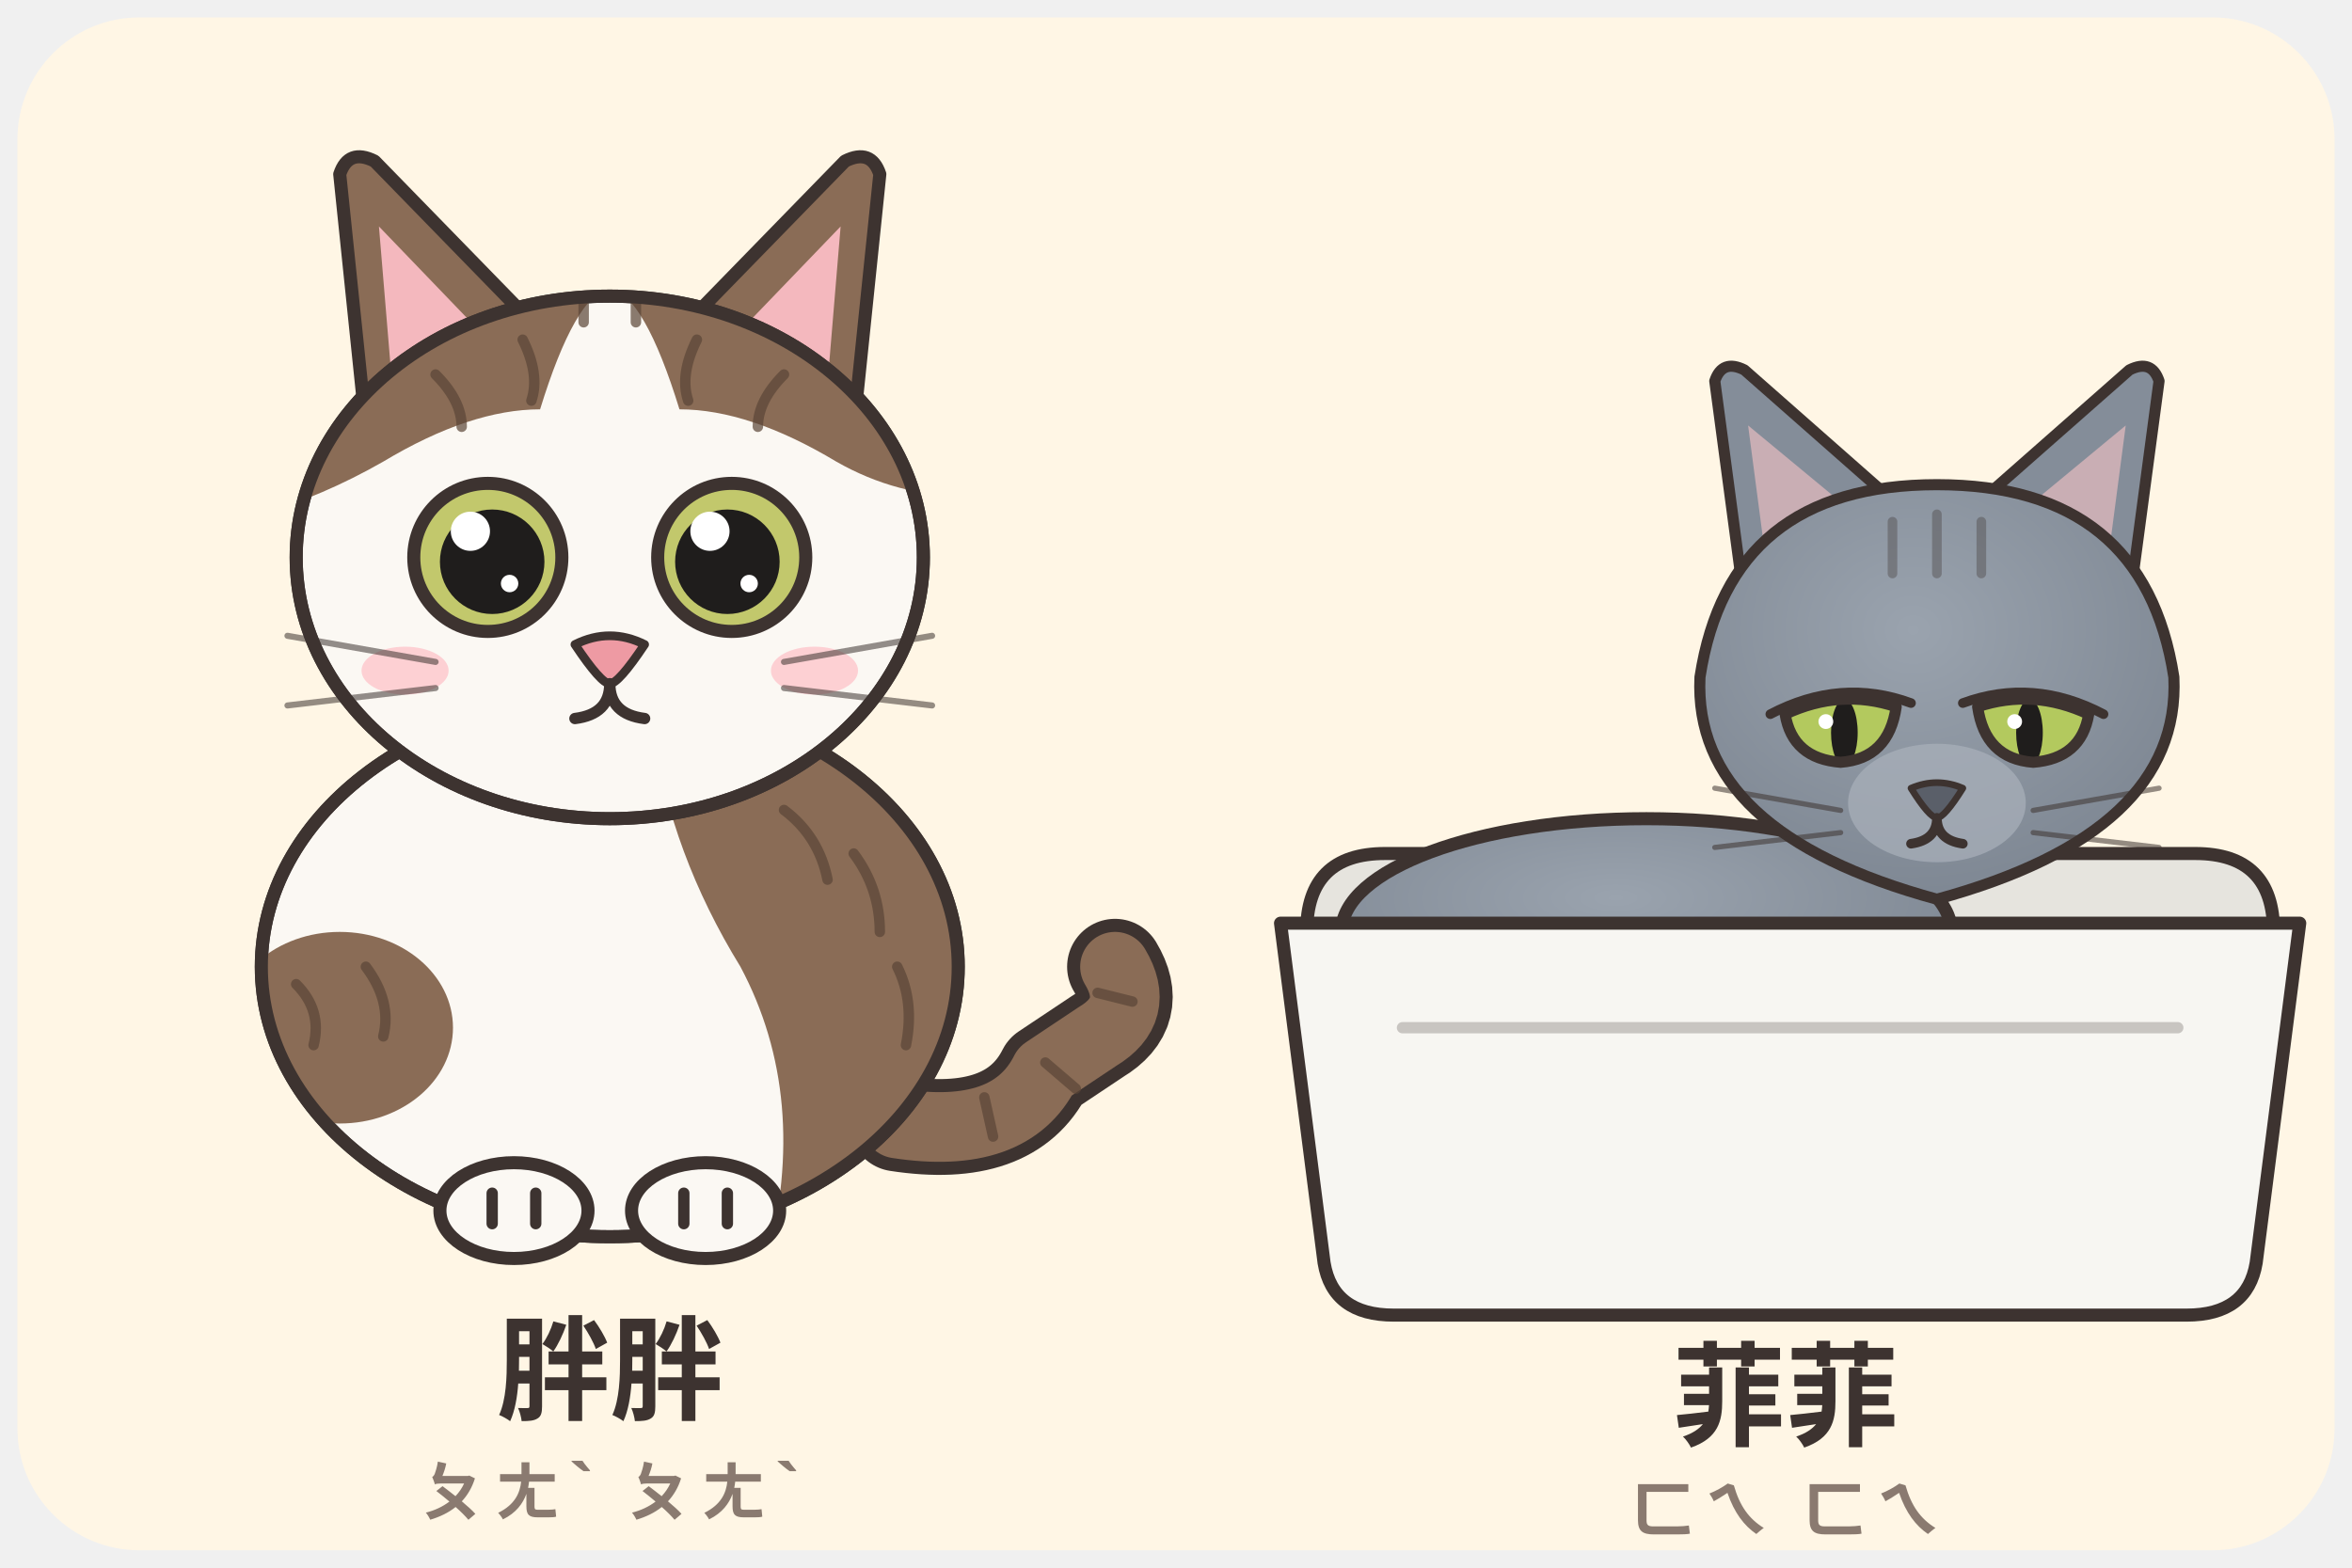
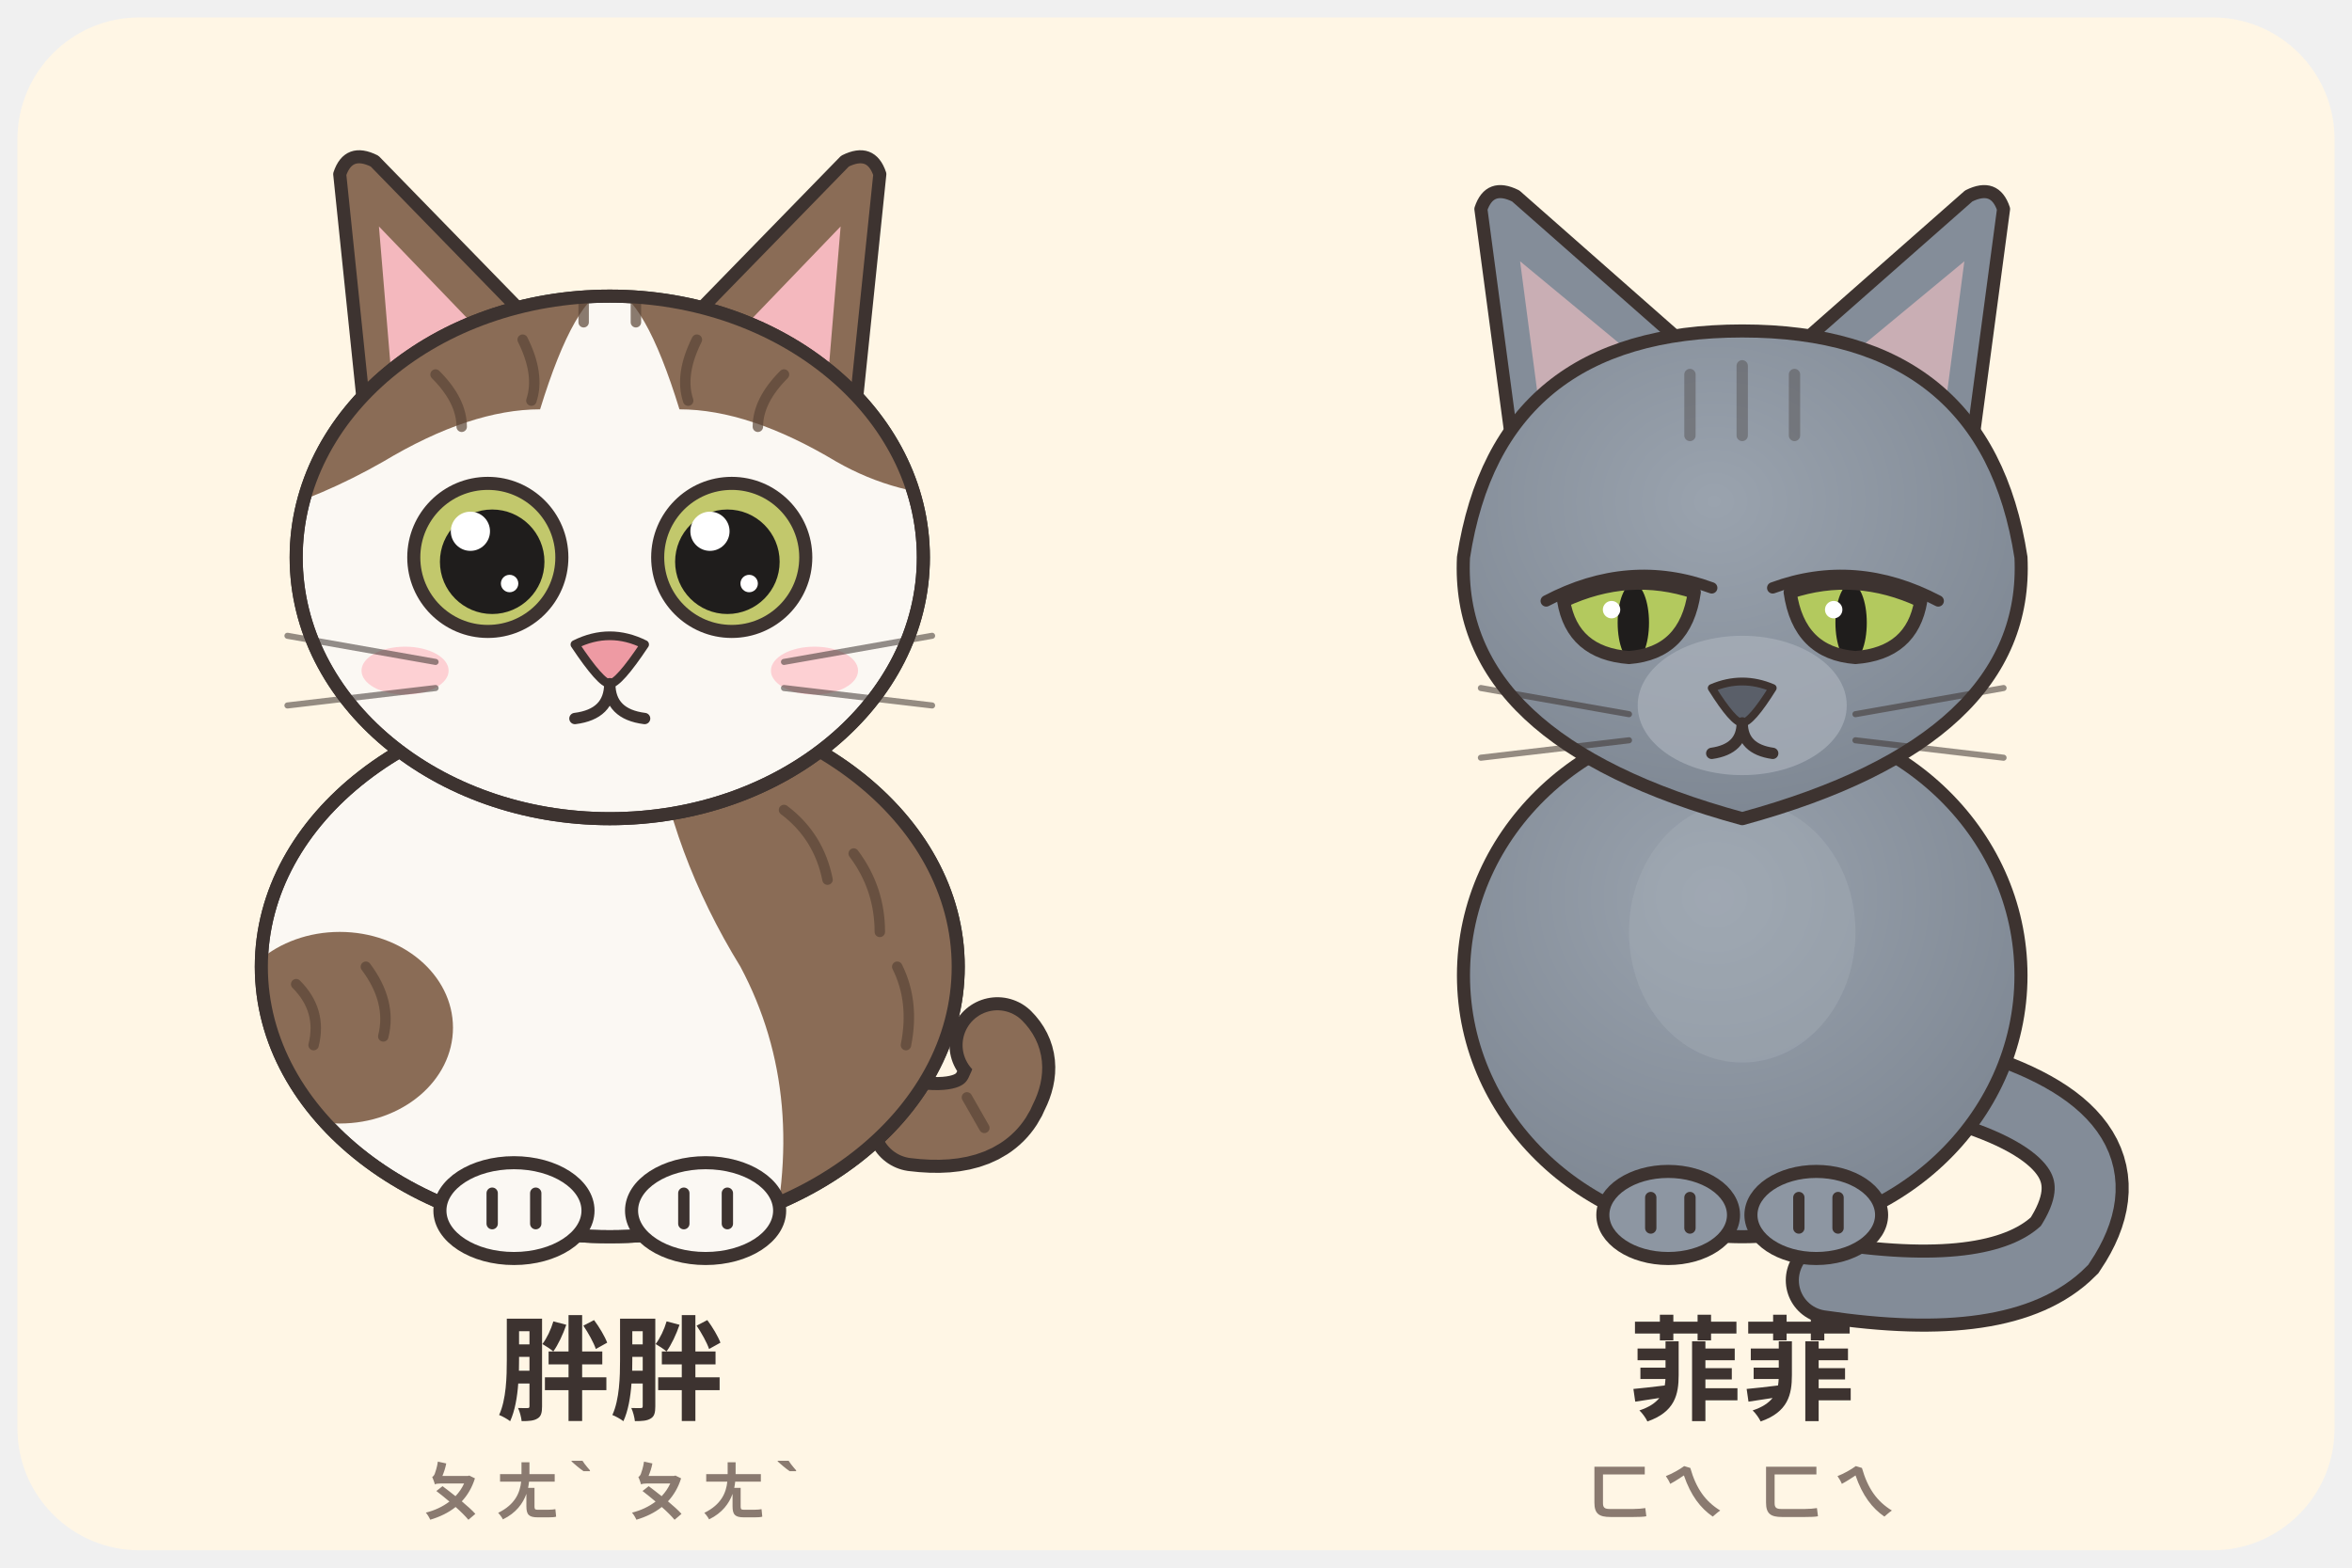
<svg xmlns="http://www.w3.org/2000/svg" viewBox="0 0 540 360" width="1080" height="720">
  <defs>
    <style>
      .ol{stroke:#3d3330;stroke-width:3;stroke-linejoin:round;stroke-linecap:round}
      .ln{fill:none;stroke:#3d3330;stroke-width:2.6;stroke-linecap:round;stroke-linejoin:round}
      .st{fill:none;stroke:#5a4536;stroke-width:2.4;stroke-linecap:round;opacity:.7}
      .wh{fill:none;stroke:#3d3330;stroke-width:1.4;stroke-linecap:round;opacity:.55}
      .name{font:700 26px "LXGW WenKai TC","Microsoft JhengHei",sans-serif;fill:#3d3330;text-anchor:middle}
      .zy{font:600 15px "Microsoft JhengHei",sans-serif;fill:#8a7a70;text-anchor:middle;letter-spacing:2px}
    </style>
    <clipPath id="pBody">
      <ellipse cx="140" cy="222" rx="80" ry="62" />
    </clipPath>
    <clipPath id="pHead">
      <ellipse cx="140" cy="128" rx="72" ry="60" />
    </clipPath>
    <clipPath id="pEyeL">
      <circle cx="112" cy="128" r="17" />
    </clipPath>
    <clipPath id="pEyeR">
      <circle cx="168" cy="128" r="17" />
    </clipPath>
    <clipPath id="fEyeL">
      <path d="M341 160 Q356 153 371 158 Q369 172 356 173 Q343 172 341 160Z" />
    </clipPath>
    <clipPath id="fEyeR">
      <path d="M393 158 Q408 153 423 160 Q421 172 408 173 Q395 172 393 158Z" />
    </clipPath>
    <radialGradient id="fShade" cx=".45" cy=".35" r=".75">
      <stop offset="0" stop-color="#9aa3ae" />
      <stop offset="1" stop-color="#7a838f" />
    </radialGradient>
  </defs>
  <rect x="4" y="4" width="532" height="352" rx="28" fill="#FFF6E5" />
  <g id="pangpang">
-     <path d="M206 258 Q232 262 240 246 L252 238 Q262 232 256 222" fill="none" stroke="#3d3330" stroke-width="22" stroke-linecap="round" stroke-linejoin="round" />
-     <path d="M206 258 Q232 262 240 246 L252 238 Q262 232 256 222" fill="none" stroke="#8a6c56" stroke-width="16" stroke-linecap="round" stroke-linejoin="round" />
-     <path d="M226 252 l2 9 M240 244 l7 6 M252 228 l8 2" class="st" stroke-width="2.2" />
+     <path d="M210 258 Q226 260 230 250 Q233 244 229 240" fill="none" stroke="#3d3330" stroke-width="22" stroke-linecap="round" stroke-linejoin="round" />
+     <path d="M210 258 Q226 260 230 250 Q233 244 229 240" fill="none" stroke="#8a6c56" stroke-width="16" stroke-linecap="round" stroke-linejoin="round" />
+     <path d="M222 252 l4 7" class="st" stroke-width="2.2" />
    <ellipse cx="140" cy="222" rx="80" ry="62" fill="#FBF8F3" class="ol" />
    <g clip-path="url(#pBody)">
      <path d="M150 168 Q196 166 222 196 L226 290 L176 290 Q186 252 170 222 Q154 196 150 168Z" fill="#8a6c56" />
      <path d="M180 186 q8 6 10 16 M196 196 q6 8 6 18 M206 222 q4 8 2 18" class="st" />
      <ellipse cx="78" cy="236" rx="26" ry="22" fill="#8a6c56" />
      <path d="M68 226 q6 6 4 14 M84 222 q6 8 4 16" class="st" />
    </g>
    <ellipse cx="140" cy="222" rx="80" ry="62" fill="none" class="ol" />
    <ellipse cx="118" cy="278" rx="17" ry="11" fill="#FBF8F3" class="ol" />
    <ellipse cx="162" cy="278" rx="17" ry="11" fill="#FBF8F3" class="ol" />
    <path d="M113 274v7M123 274v7M157 274v7M167 274v7" class="ln" stroke-width="1.8" />
    <path d="M84 98 L78 40 Q80 34 86 37 L124 76Z" fill="#8a6c56" class="ol" />
    <path d="M90 88 L87 52 L112 78Z" fill="#F4B8BE" />
    <path d="M196 98 L202 40 Q200 34 194 37 L156 76Z" fill="#8a6c56" class="ol" />
    <path d="M190 88 L193 52 L168 78Z" fill="#F4B8BE" />
    <ellipse cx="140" cy="128" rx="72" ry="60" fill="#FBF8F3" class="ol" />
    <g clip-path="url(#pHead)">
      <path d="M60 60 H222 V114 Q206 114 192 106 Q172 94 156 94 Q148 68 140 66 Q132 68 124 94 Q108 94 88 106 Q74 114 60 118Z" fill="#8a6c56" />
      <path d="M120 78 q4 8 2 14 M160 78 q-4 8 -2 14 M100 86 q6 6 6 12 M180 86 q-6 6 -6 12 M134 74 v-8 M146 74 v-8" class="st" />
    </g>
    <ellipse cx="140" cy="128" rx="72" ry="60" fill="none" class="ol" />
    <circle cx="112" cy="128" r="17" fill="#C2C86C" />
    <circle cx="168" cy="128" r="17" fill="#C2C86C" />
    <g clip-path="url(#pEyeL)">
      <circle cx="113" cy="129" r="12" fill="#1f1d1c" />
    </g>
    <g clip-path="url(#pEyeR)">
      <circle cx="167" cy="129" r="12" fill="#1f1d1c" />
    </g>
    <circle cx="112" cy="128" r="17" fill="none" class="ol" />
    <circle cx="168" cy="128" r="17" fill="none" class="ol" />
    <circle cx="108" cy="122" r="4.5" fill="#fff" />
    <circle cx="163" cy="122" r="4.5" fill="#fff" />
    <circle cx="117" cy="134" r="2" fill="#fff" />
    <circle cx="172" cy="134" r="2" fill="#fff" />
    <ellipse cx="93" cy="154" rx="10" ry="5.5" fill="#FF9FAE" opacity=".45" />
    <ellipse cx="187" cy="154" rx="10" ry="5.5" fill="#FF9FAE" opacity=".45" />
    <path d="M132 148 Q140 144 148 148 Q142 157 140 157 Q138 157 132 148Z" fill="#EE9AA3" stroke="#3d3330" stroke-width="2" stroke-linejoin="round" />
    <path d="M140 157 Q140 164 132 165 M140 157 Q140 164 148 165" class="ln" />
    <path d="M100 152 L66 146 M100 158 L66 162 M180 152 L214 146 M180 158 L214 162" class="wh" />
  </g>
  <g id="feifei">
-     <path d="M300 214 Q300 196 318 196 H504 Q522 196 522 214" fill="#E6E4DE" class="ol" />
-     <ellipse cx="378" cy="214" rx="70" ry="26" fill="url(#fShade)" class="ol" />
-     <path d="M294 212 H528 L518 290 Q516 302 502 302 H320 Q306 302 304 290Z" fill="#F7F6F2" class="ol" />
-     <path d="M294 212 H528" class="ln" stroke-width="7" stroke="#3d3330" />
-     <path d="M294 212 H528" class="ln" stroke-width="3" stroke="#ffffff" />
-     <path d="M322 236 H500" class="ln" stroke-width="1.6" opacity=".25" />
-     <g transform="translate(120 28) scale(.85)">
+     <path d="M452 250 Q490 262 474 286 Q460 300 420 294" fill="none" stroke="#3d3330" stroke-width="20" stroke-linecap="round" />
+     <path d="M452 250 Q490 262 474 286 Q460 300 420 294" fill="none" stroke="#838c98" stroke-width="14" stroke-linecap="round" />
+     <ellipse cx="400" cy="224" rx="64" ry="60" fill="url(#fShade)" class="ol" />
+     <ellipse cx="400" cy="214" rx="26" ry="30" fill="#a9b1bb" opacity=".35" />
+     <ellipse cx="383" cy="279" rx="15" ry="10" fill="#8d96a2" class="ol" />
+     <ellipse cx="417" cy="279" rx="15" ry="10" fill="#8d96a2" class="ol" />
+     <path d="M379 275v7M388 275v7M413 275v7M422 275v7" class="ln" stroke-width="1.8" />
+     <g transform="translate(18 -22)">
      <path d="M330 130 L322 70 Q324 64 330 67 L372 104Z" fill="#848d99" class="ol" />
      <path d="M336 120 L331 82 L360 106Z" fill="#C9AEB4" />
      <path d="M434 130 L442 70 Q440 64 434 67 L392 104Z" fill="#848d99" class="ol" />
      <path d="M428 120 L433 82 L404 106Z" fill="#C9AEB4" />
      <path d="M382 98 Q438 98 446 150 Q448 192 382 210 Q316 192 318 150 Q326 98 382 98Z" fill="url(#fShade)" class="ol" />
      <path d="M370 108 v14 M382 106 v16 M394 108 v14" class="ln" stroke="#5f6773" opacity=".35" />
      <ellipse cx="382" cy="184" rx="24" ry="16" fill="#a9b1bb" opacity=".7" />
      <path d="M341 160 Q356 153 371 158 Q369 172 356 173 Q343 172 341 160Z" fill="#B3C95E" />
      <path d="M393 158 Q408 153 423 160 Q421 172 408 173 Q395 172 393 158Z" fill="#B3C95E" />
      <g clip-path="url(#fEyeL)">
        <ellipse cx="357" cy="165" rx="3.6" ry="9" fill="#1f1d1c" />
      </g>
      <g clip-path="url(#fEyeR)">
        <ellipse cx="407" cy="165" rx="3.6" ry="9" fill="#1f1d1c" />
      </g>
      <path d="M341 160 Q356 153 371 158 Q369 172 356 173 Q343 172 341 160Z" fill="none" class="ol" stroke-width="2.4" />
      <path d="M393 158 Q408 153 423 160 Q421 172 408 173 Q395 172 393 158Z" fill="none" class="ol" stroke-width="2.4" />
      <path d="M337 160 Q356 150 375 157 M389 157 Q408 150 427 160" class="ln" stroke-width="4.5" />
      <circle cx="352" cy="162" r="2" fill="#fff" />
      <circle cx="403" cy="162" r="2" fill="#fff" />
      <path d="M375 180 Q382 177 389 180 Q384 188 382 188 Q380 188 375 180Z" fill="#5a5f69" stroke="#3d3330" stroke-width="1.8" stroke-linejoin="round" />
      <path d="M382 188 Q382 194 375 195 M382 188 Q382 194 389 195" class="ln" stroke-width="2.2" />
      <path d="M356 186 L322 180 M356 192 L322 196 M408 186 L442 180 M408 192 L442 196" class="wh" stroke="#e8ecf0" opacity=".8" />
    </g>
  </g>
  <text class="name" x="140" y="324">胖胖</text>
-   <text class="name" x="410" y="330">菲菲</text>
+   <text class="name" x="400" y="324">菲菲</text>
  <text class="zy" x="140" y="348">ㄆㄤˋ ㄆㄤˋ</text>
-   <text class="zy" x="410" y="352">ㄈㄟ ㄈㄟ</text>
+   <text class="zy" x="400" y="348">ㄈㄟ ㄈㄟ</text>
</svg>
